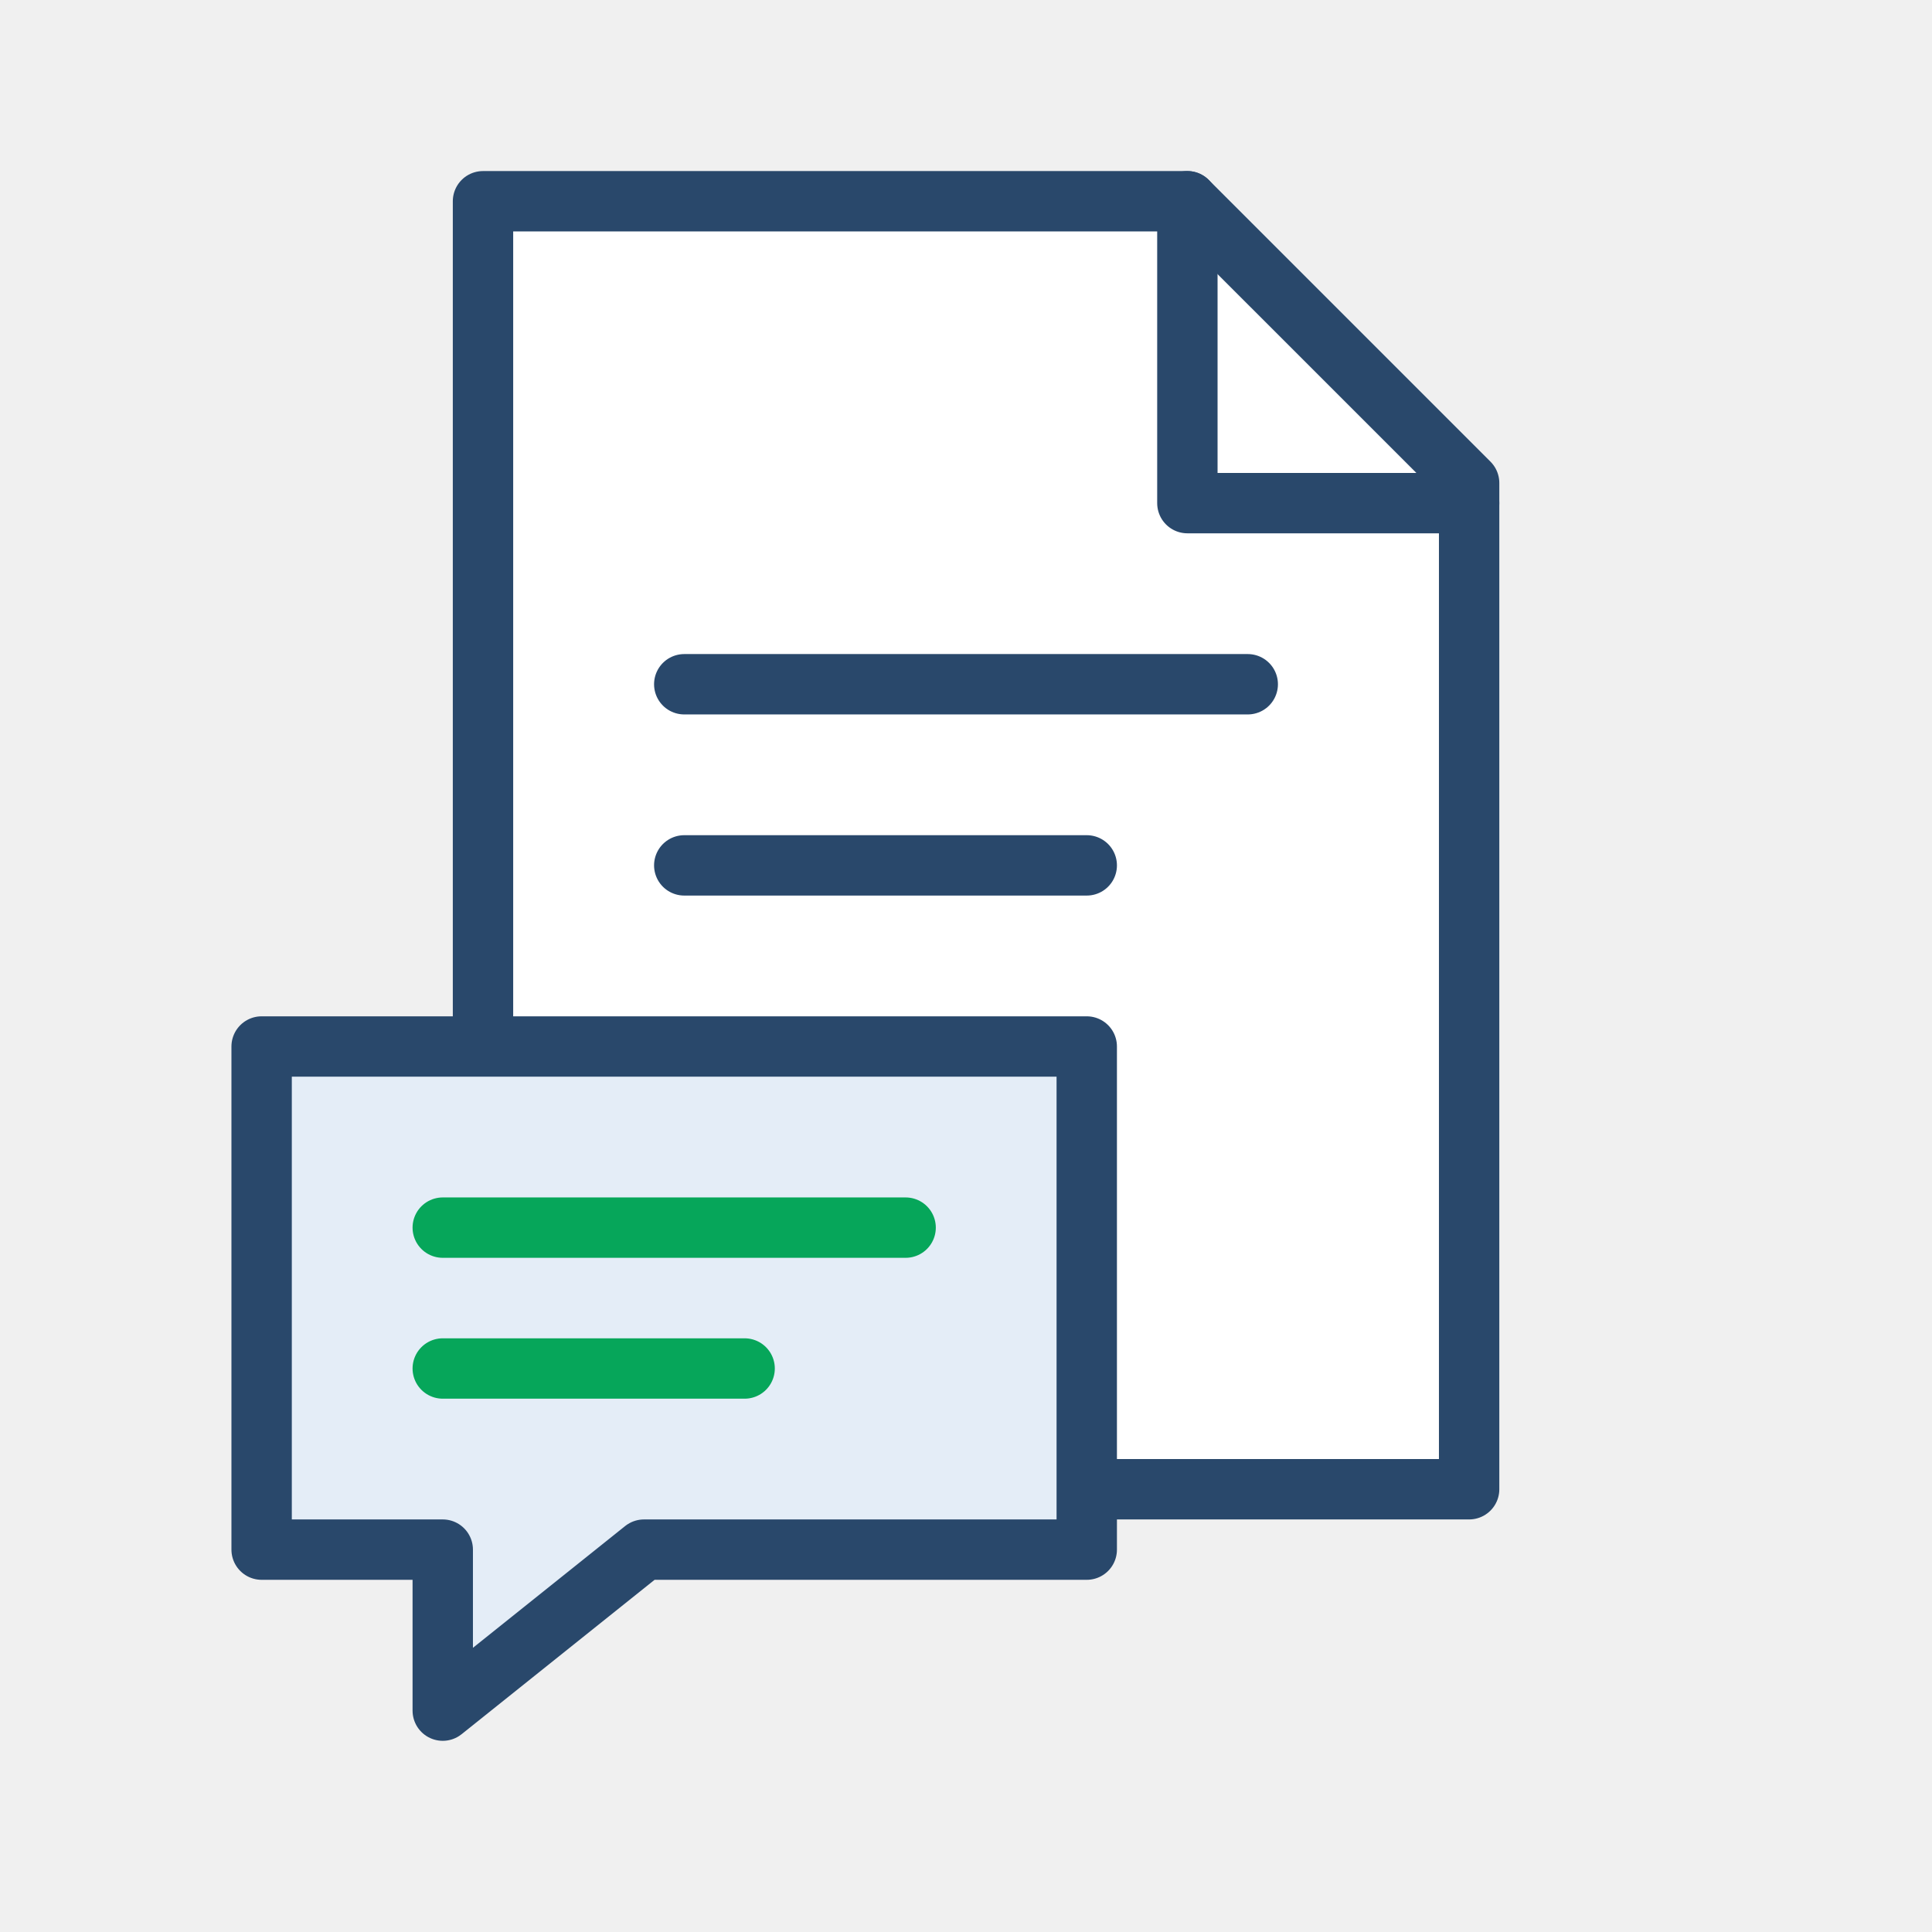
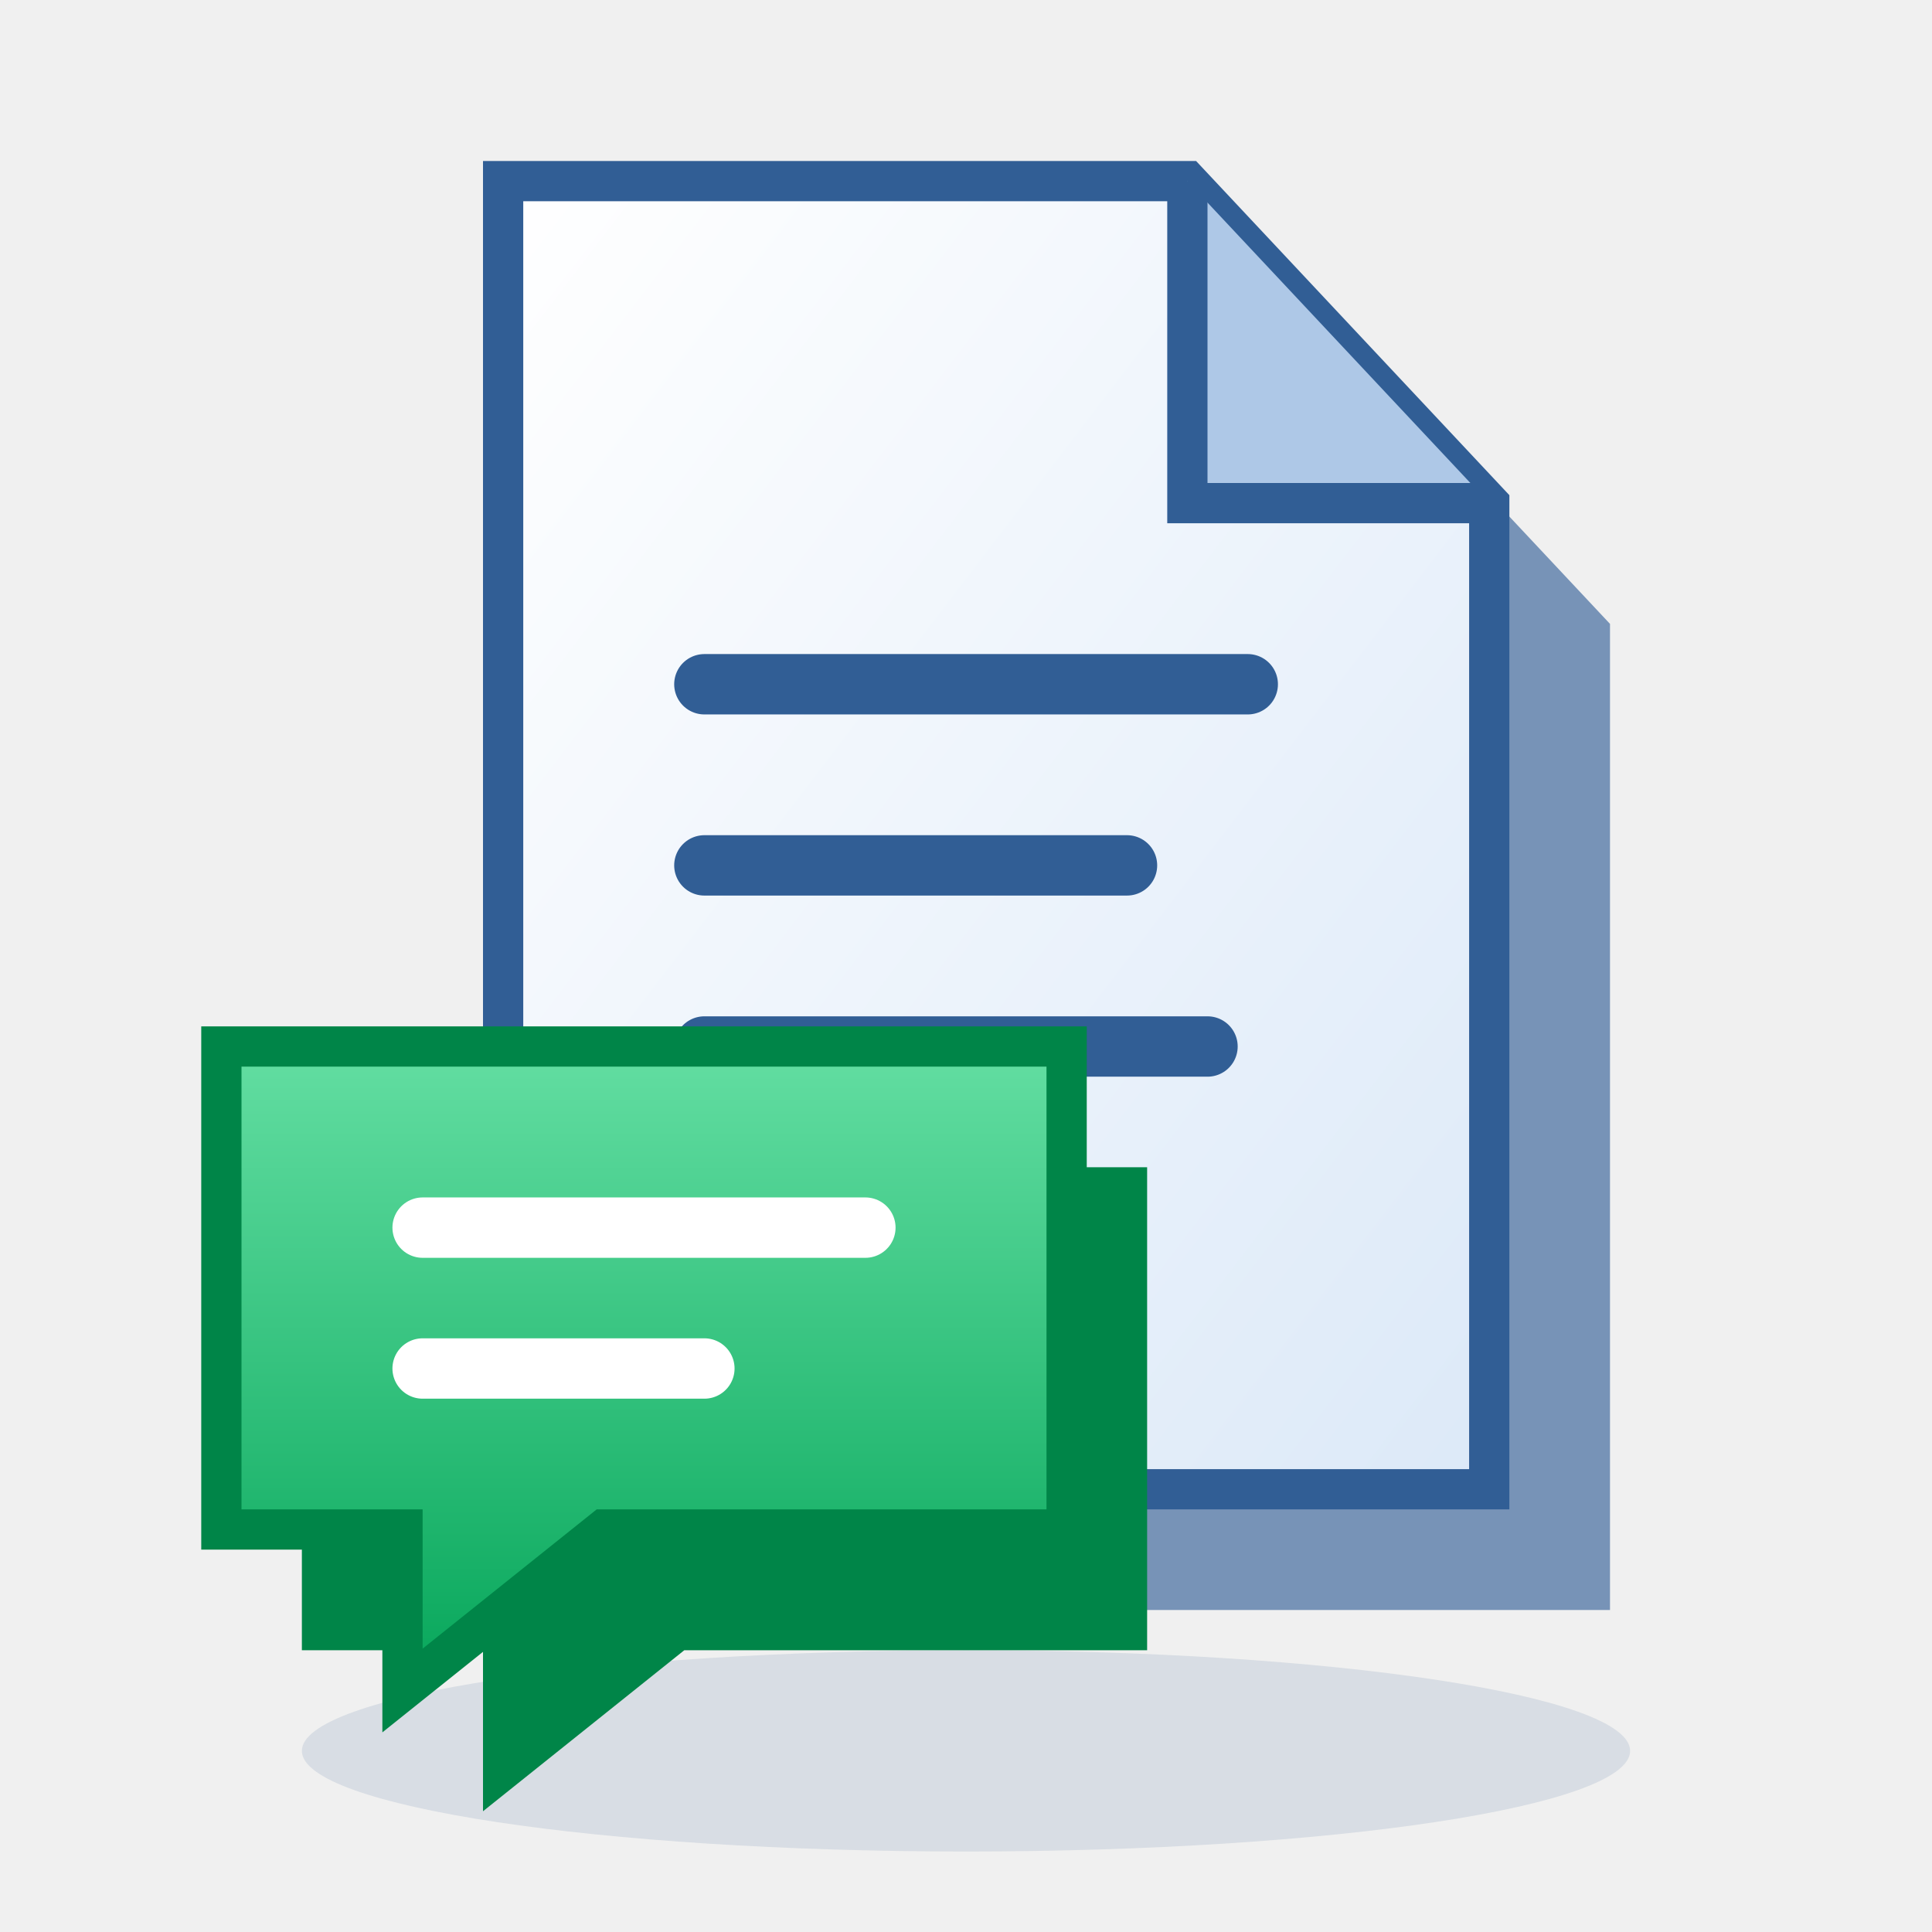
- <svg xmlns="http://www.w3.org/2000/svg" viewBox="0 0 96 96" fill="none" stroke="#29486b" stroke-width="3" stroke-linecap="round" stroke-linejoin="round">
-   <path d="M24 10h35l14 14v50H24z" fill="#fff" />
-   <path d="M59 10v15h14M34 34h28M34 43h20" />
-   <path d="M13 52h41v25H32L22 85v-8h-9z" fill="#e4edf7" />
-   <path d="M22 61h23M22 68h15" stroke="#06a65a" />
+ <svg xmlns="http://www.w3.org/2000/svg" viewBox="0 0 96 96">
+   <defs>
+     <linearGradient id="paper" x2="1" y2="1">
+       <stop stop-color="#fff" />
+       <stop offset="1" stop-color="#dce9f8" />
+     </linearGradient>
+     <linearGradient id="chat" x2="0" y2="1">
+       <stop stop-color="#63dea2" />
+       <stop offset="1" stop-color="#06a65a" />
+     </linearGradient>
+   </defs>
+   <ellipse cx="48" cy="87" rx="33" ry="5" fill="#234e85" opacity=".12" />
+   <path d="M31 15h34l15 16v49H31Z" fill="#7793b7" />
+   <path d="M25 9h34l15 16v49H25Z" fill="url(#paper)" stroke="#315e95" stroke-width="2" />
+   <path d="M59 9v16h15" fill="#aec8e7" stroke="#315e95" stroke-width="2" />
+   <g stroke="#315e95" stroke-width="3" stroke-linecap="round">
+     <path d="M35 34h27M35 43h21M35 52h25" />
+   </g>
+   <path d="M15 58h42v24H34L24 90v-8h-9Z" fill="#008548" />
+   <path d="M11 52h42v24H30L20 84v-8h-9Z" fill="url(#chat)" stroke="#008548" stroke-width="2" />
+   <path d="M21 61h22M21 68h14" stroke="#fff" stroke-width="3" stroke-linecap="round" />
</svg>
